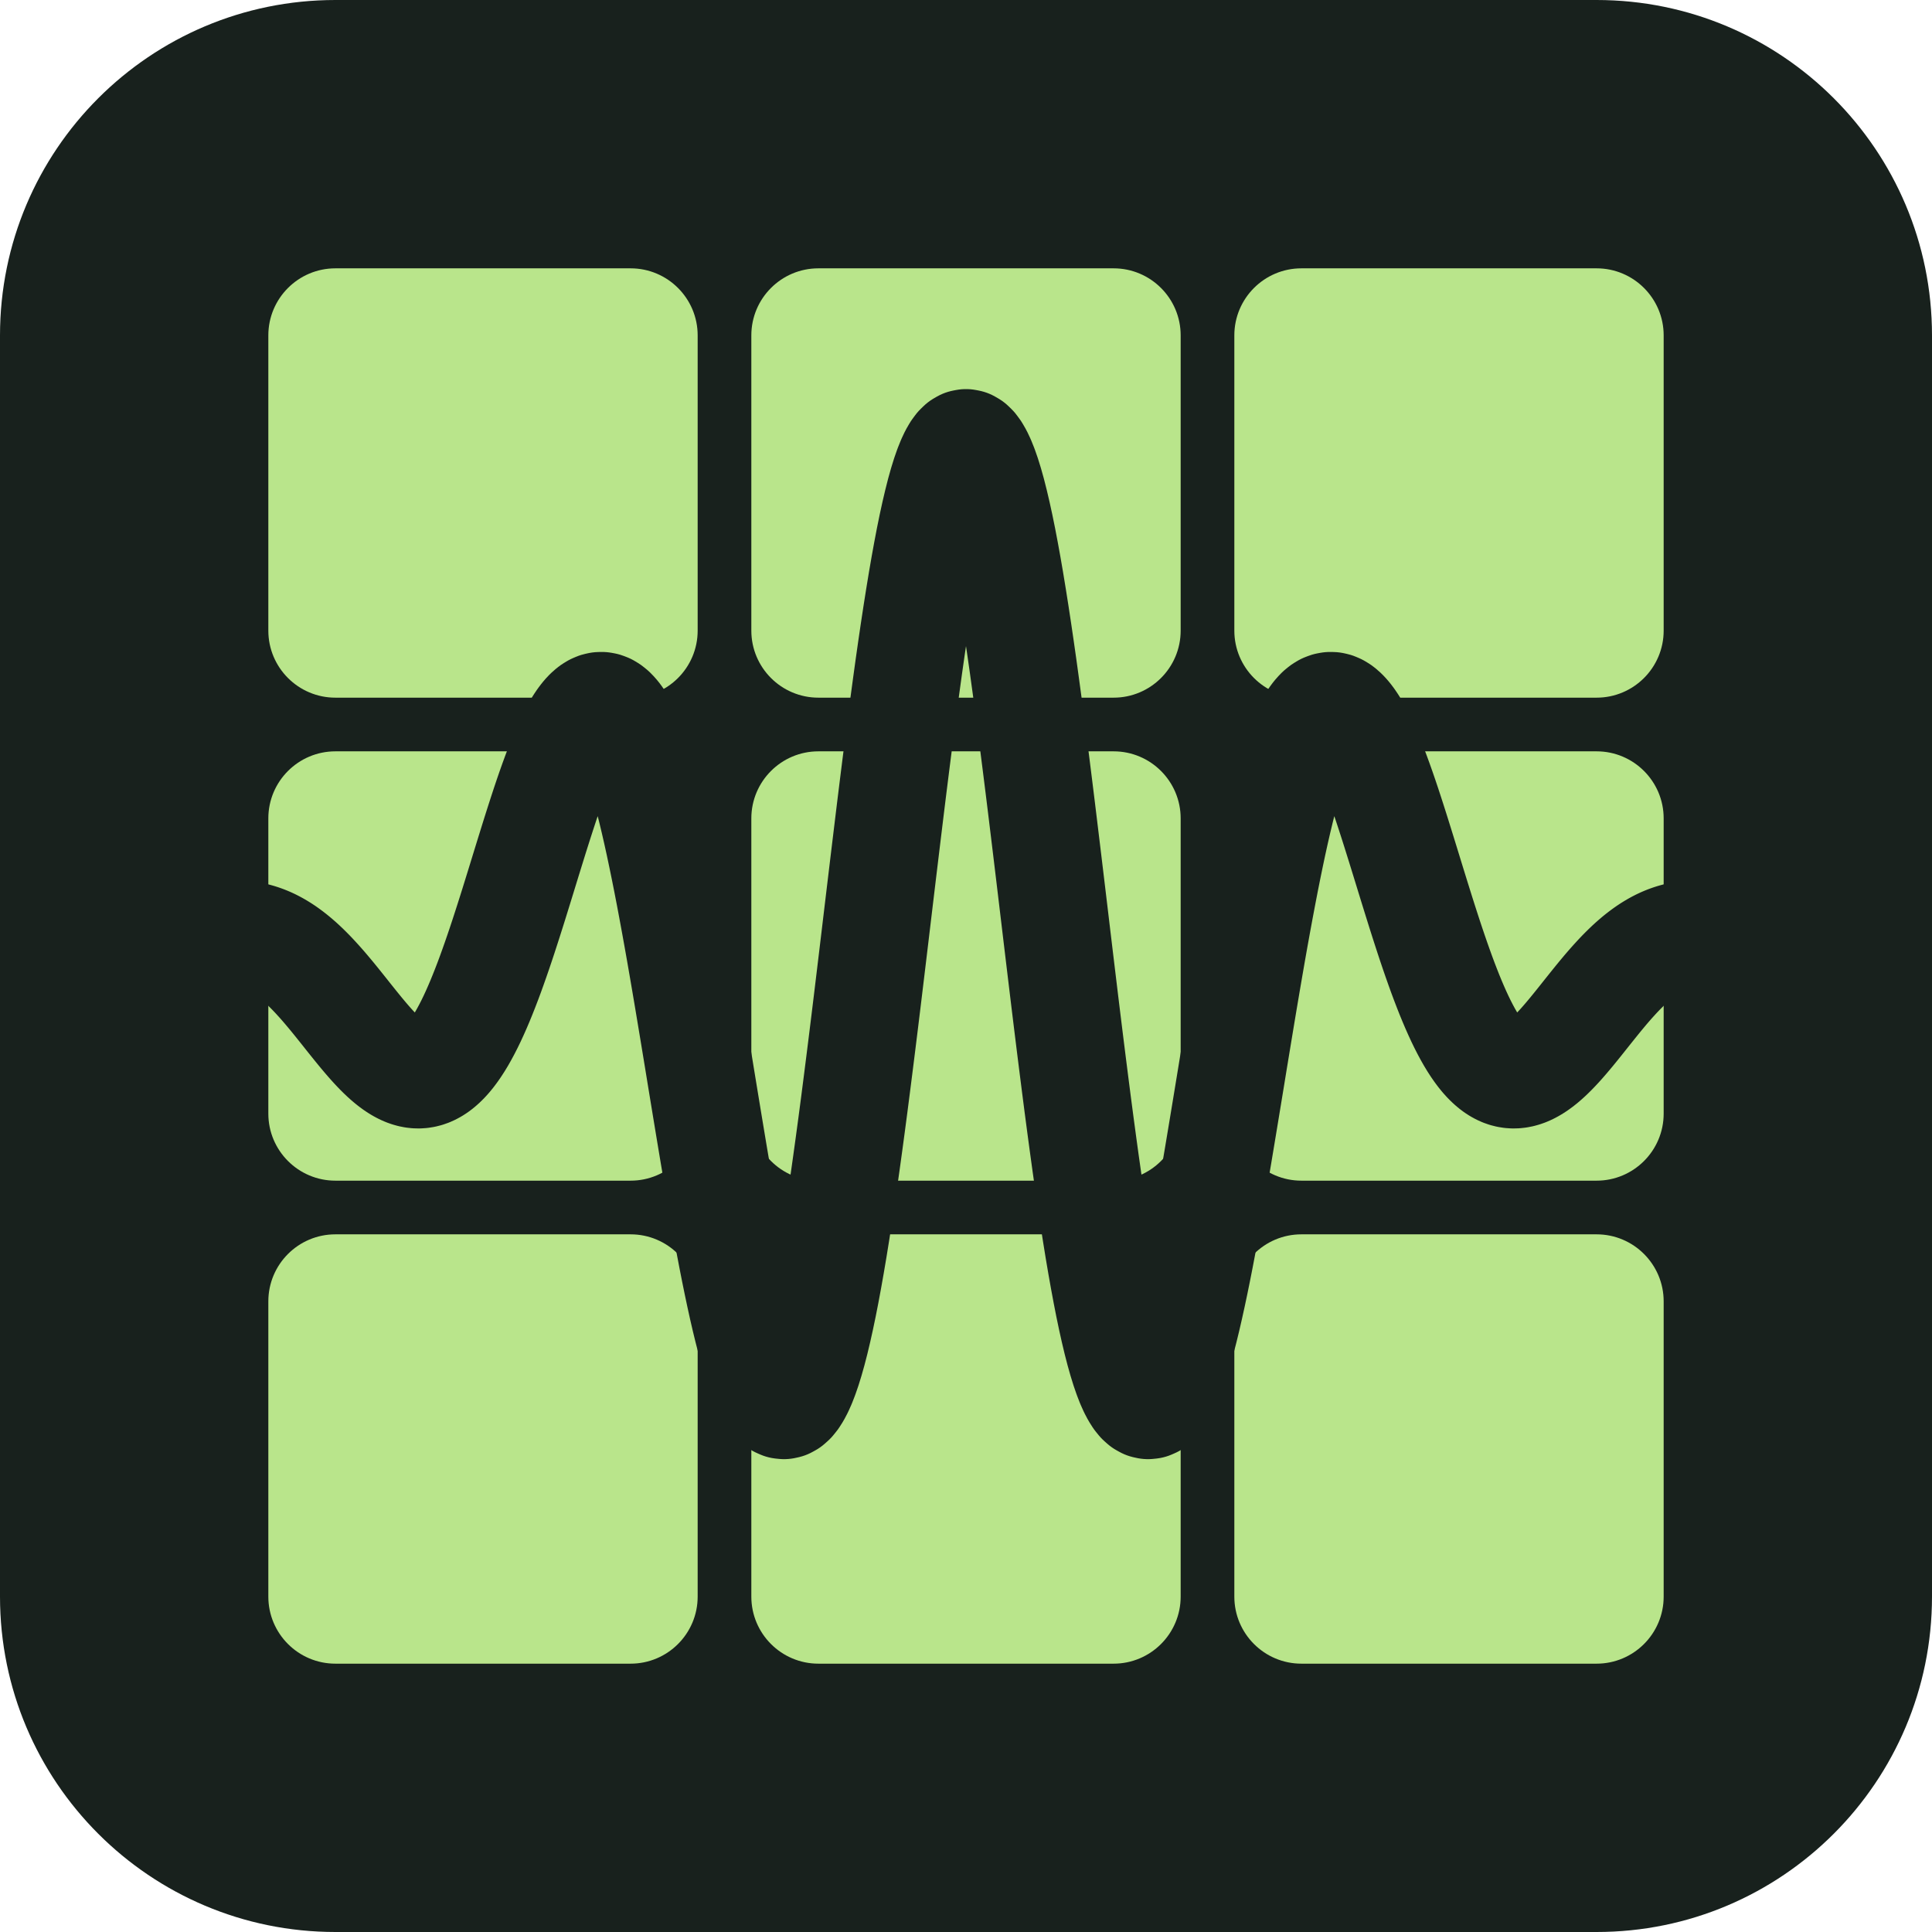
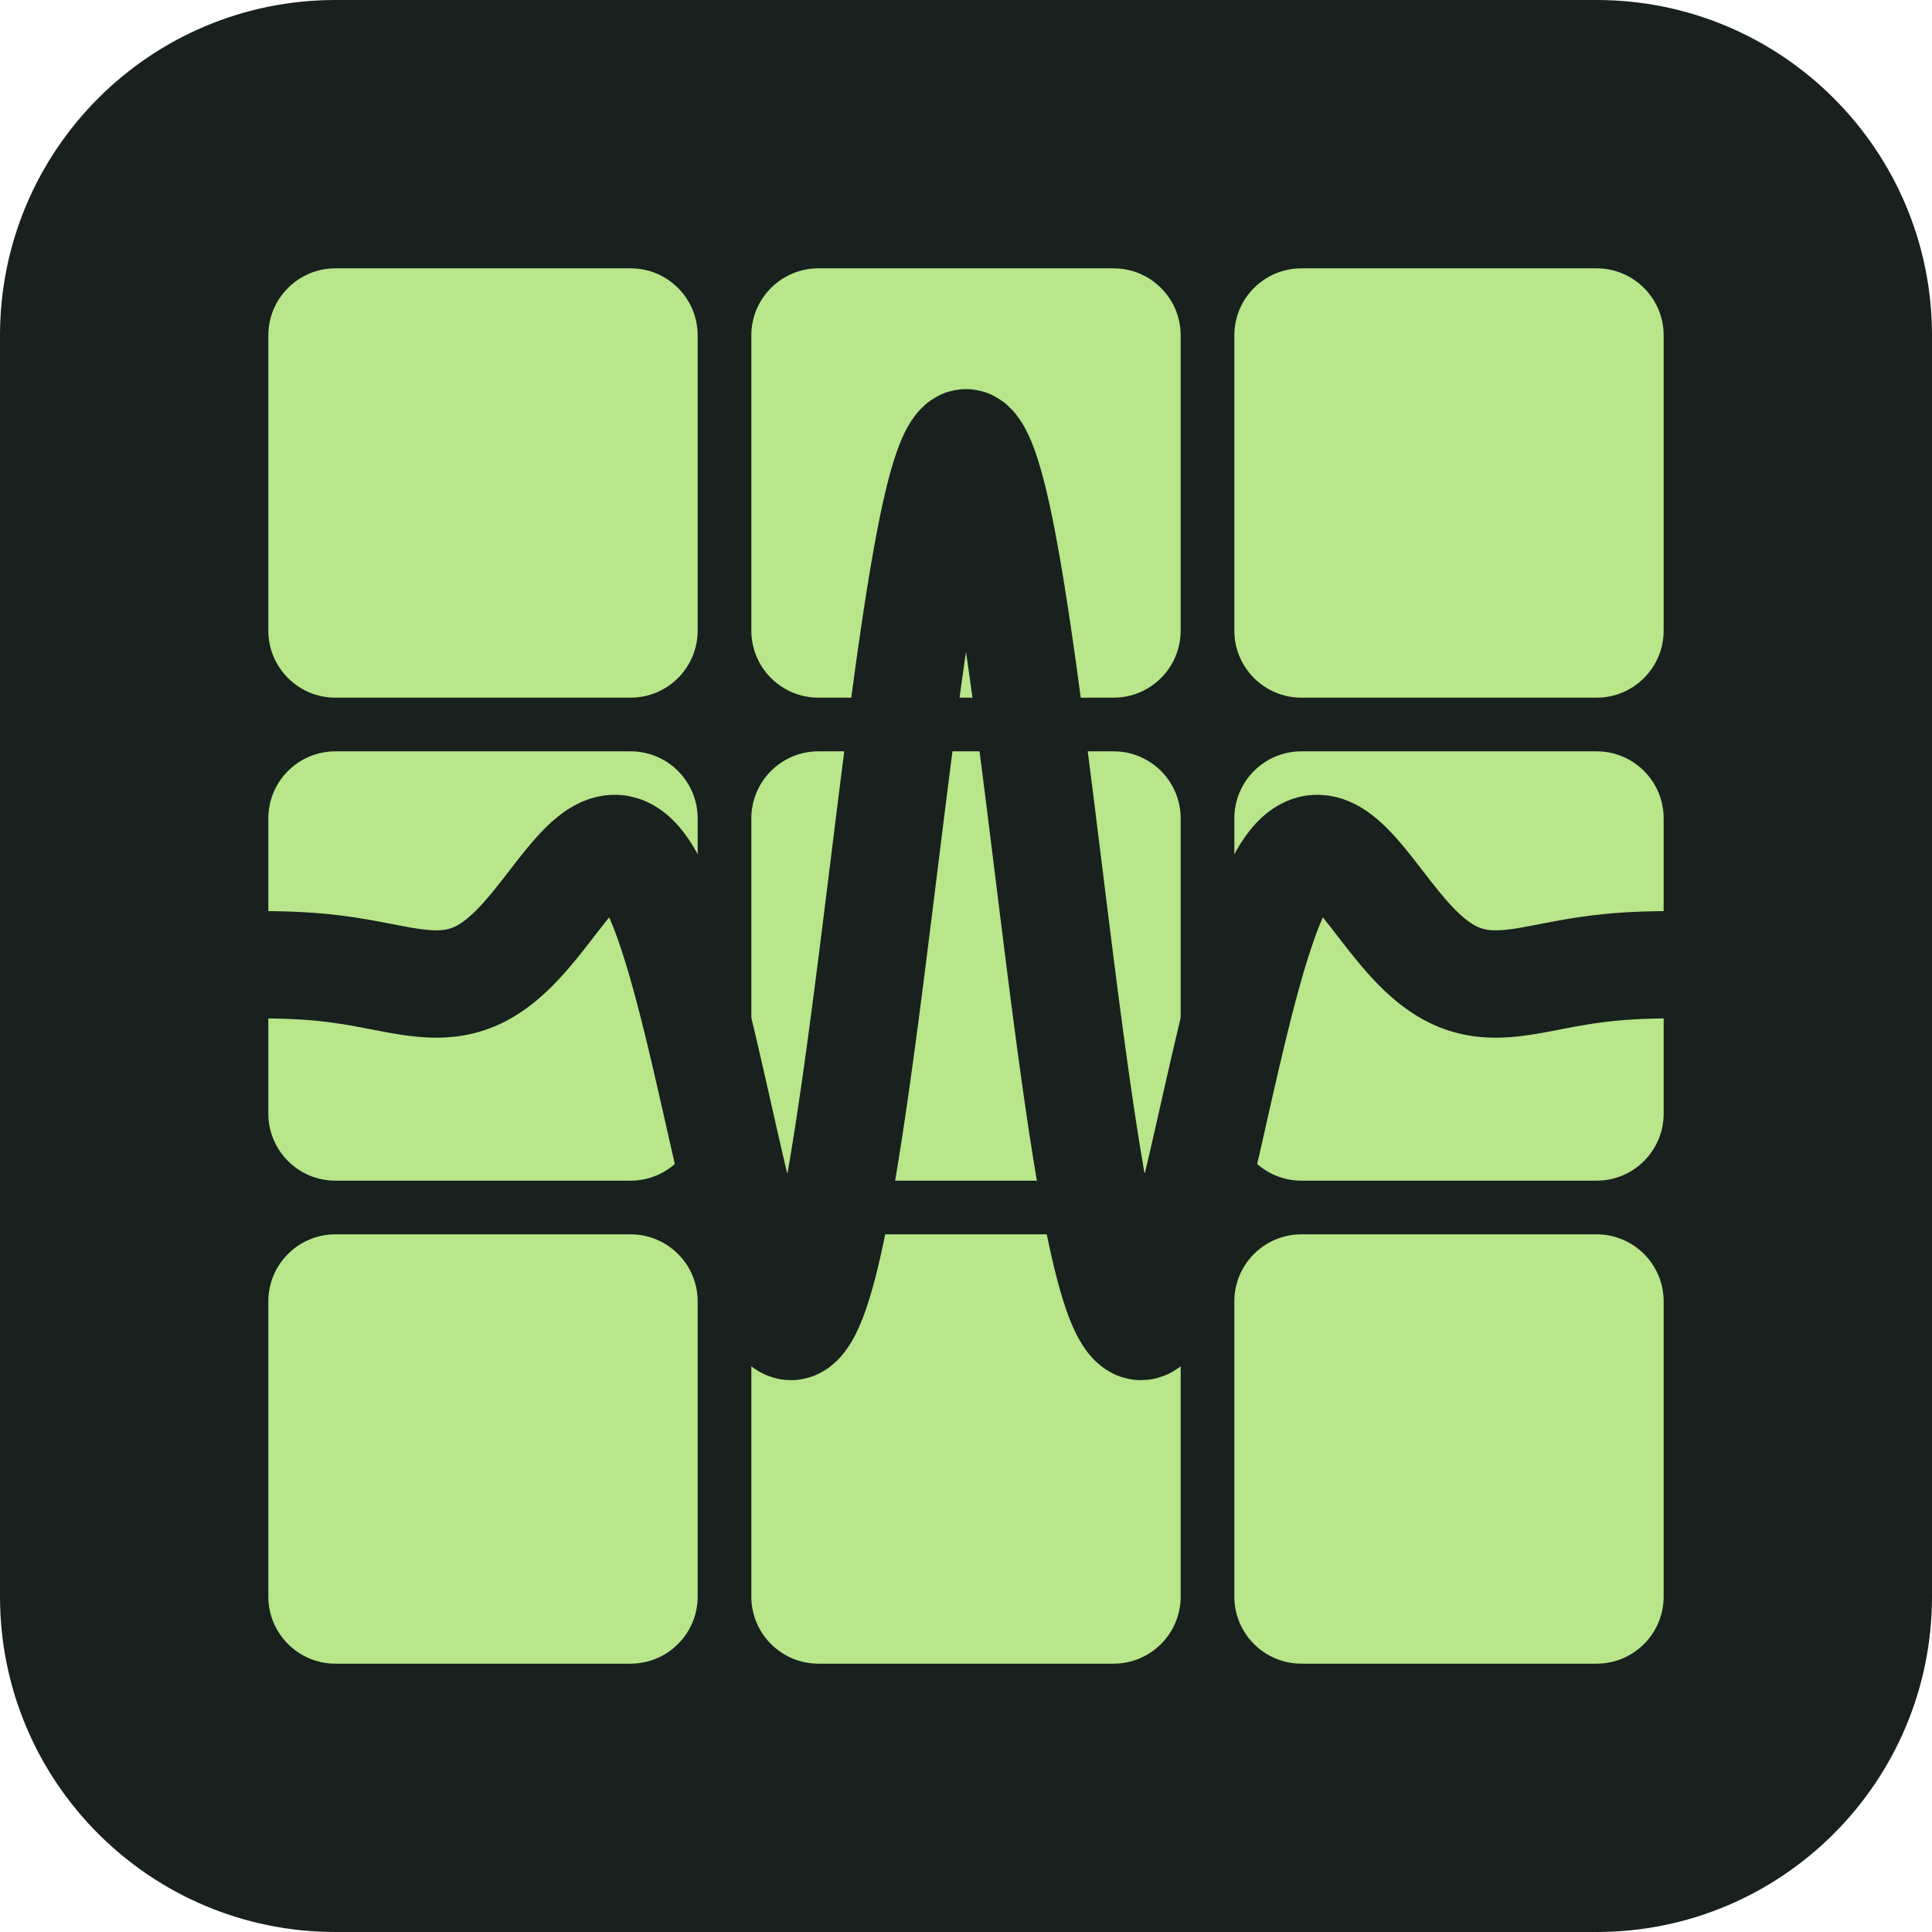
<svg xmlns="http://www.w3.org/2000/svg" viewBox="0 0 144 144">
  <rect width="144" height="144" rx="25" fill="#18211d" />
  <rect x="20" y="20" width="32" height="32" rx="5" fill="#b9e58b" />
  <rect x="56" y="20" width="32" height="32" rx="5" fill="#b9e58b" />
  <rect x="92" y="20" width="32" height="32" rx="5" fill="#b9e58b" />
  <rect x="20" y="56" width="32" height="32" rx="5" fill="#b9e58b" />
  <rect x="56" y="56" width="32" height="32" rx="5" fill="#b9e58b" />
  <rect x="92" y="56" width="32" height="32" rx="5" fill="#b9e58b" />
  <rect x="20" y="92" width="32" height="32" rx="5" fill="#b9e58b" />
  <rect x="56" y="92" width="32" height="32" rx="5" fill="#b9e58b" />
  <rect x="92" y="92" width="32" height="32" rx="5" fill="#b9e58b" />
-   <polyline points="10.000,71.636 10.194,71.579 10.387,71.520 10.581,71.460 10.775,71.399 10.969,71.336 11.162,71.272 11.356,71.208 11.550,71.142 11.744,71.076 11.938,71.008 12.131,70.941 12.325,70.873 12.519,70.805 12.713,70.737 12.906,70.669 13.100,70.601 13.294,70.534 13.488,70.468 13.681,70.402 13.875,70.338 14.069,70.275 14.262,70.213 14.456,70.153 14.650,70.095 14.844,70.039 15.037,69.986 15.231,69.935 15.425,69.887 15.619,69.842 15.812,69.800 16.006,69.762 16.200,69.728 16.394,69.698 16.587,69.672 16.781,69.650 16.975,69.633 17.169,69.621 17.363,69.614 17.556,69.613 17.750,69.617 17.944,69.626 18.137,69.642 18.331,69.664 18.525,69.692 18.719,69.727 18.913,69.768 19.106,69.816 19.300,69.871 19.494,69.933 19.688,70.002 19.881,70.078 20.075,70.161 20.269,70.252 20.462,70.351 20.656,70.456 20.850,70.570 21.044,70.690 21.238,70.818 21.431,70.954 21.625,71.097 21.819,71.247 22.012,71.404 22.206,71.568 22.400,71.739 22.594,71.917 22.788,72.101 22.981,72.292 23.175,72.488 23.369,72.691 23.562,72.899 23.756,73.112 23.950,73.329 24.144,73.552 24.337,73.778 24.531,74.009 24.725,74.242 24.919,74.479 25.113,74.718 25.306,74.959 25.500,75.201 25.694,75.444 25.887,75.688 26.081,75.931 26.275,76.174 26.469,76.415 26.663,76.654 26.856,76.891 27.050,77.124 27.244,77.354 27.438,77.579 27.631,77.799 27.825,78.013 28.019,78.221 28.212,78.422 28.406,78.614 28.600,78.798 28.794,78.973 28.988,79.138 29.181,79.292 29.375,79.435 29.569,79.566 29.762,79.684 29.956,79.789 30.150,79.881 30.344,79.958 30.538,80.019 30.731,80.066 30.925,80.095 31.119,80.109 31.312,80.105 31.506,80.083 31.700,80.043 31.894,79.985 32.087,79.907 32.281,79.810 32.475,79.694 32.669,79.558 32.862,79.401 33.056,79.224 33.250,79.027 33.444,78.810 33.638,78.571 33.831,78.312 34.025,78.032 34.219,77.732 34.413,77.412 34.606,77.071 34.800,76.710 34.994,76.330 35.188,75.930 35.381,75.512 35.575,75.075 35.769,74.620 35.962,74.148 36.156,73.659 36.350,73.154 36.544,72.634 36.737,72.099 36.931,71.550 37.125,70.989 37.319,70.416 37.513,69.832 37.706,69.238 37.900,68.636 38.094,68.025 38.288,67.409 38.481,66.787 38.675,66.161 38.869,65.533 39.062,64.904 39.256,64.274 39.450,63.646 39.644,63.020 39.837,62.399 40.031,61.784 40.225,61.176 40.419,60.577 40.612,59.988 40.806,59.411 41.000,58.847 41.194,58.298 41.388,57.766 41.581,57.251 41.775,56.756 41.969,56.281 42.163,55.829 42.356,55.401 42.550,54.998 42.744,54.621 42.938,54.273 43.131,53.953 43.325,53.665 43.519,53.408 43.712,53.184 43.906,52.994 44.100,52.840 44.294,52.722 44.487,52.640 44.681,52.597 44.875,52.593 45.069,52.629 45.263,52.704 45.456,52.821 45.650,52.979 45.844,53.179 46.038,53.420 46.231,53.704 46.425,54.031 46.619,54.400 46.812,54.811 47.006,55.265 47.200,55.761 47.394,56.298 47.587,56.877 47.781,57.496 47.975,58.155 48.169,58.854 48.362,59.591 48.556,60.366 48.750,61.177 48.944,62.023 49.138,62.903 49.331,63.816 49.525,64.760 49.719,65.734 49.913,66.736 50.106,67.764 50.300,68.816 50.494,69.892 50.688,70.987 50.881,72.102 51.075,73.233 51.269,74.379 51.462,75.536 51.656,76.703 51.850,77.878 52.044,79.058 52.237,80.241 52.431,81.424 52.625,82.604 52.819,83.779 53.013,84.947 53.206,86.105 53.400,87.251 53.594,88.381 53.788,89.493 53.981,90.585 54.175,91.654 54.369,92.697 54.562,93.713 54.756,94.698 54.950,95.650 55.144,96.566 55.337,97.445 55.531,98.284 55.725,99.081 55.919,99.833 56.112,100.539 56.306,101.197 56.500,101.804 56.694,102.359 56.888,102.860 57.081,103.305 57.275,103.694 57.469,104.024 57.663,104.294 57.856,104.504 58.050,104.651 58.244,104.736 58.438,104.757 58.631,104.714 58.825,104.607 59.019,104.434 59.212,104.196 59.406,103.893 59.600,103.524 59.794,103.090 59.987,102.592 60.181,102.029 60.375,101.403 60.569,100.714 60.763,99.963 60.956,99.152 61.150,98.281 61.344,97.352 61.538,96.366 61.731,95.326 61.925,94.232 62.119,93.087 62.312,91.893 62.506,90.651 62.700,89.366 62.894,88.037 63.087,86.669 63.281,85.264 63.475,83.824 63.669,82.352 63.862,80.852 64.056,79.325 64.250,77.776 64.444,76.207 64.638,74.622 64.831,73.023 65.025,71.414 65.219,69.798 65.412,68.179 65.606,66.560 65.800,64.943 65.994,63.334 66.188,61.735 66.381,60.148 66.575,58.579 66.769,57.030 66.963,55.504 67.156,54.004 67.350,52.534 67.544,51.098 67.737,49.697 67.931,48.335 68.125,47.015 68.319,45.741 68.513,44.513 68.706,43.336 68.900,42.212 69.094,41.143 69.287,40.131 69.481,39.180 69.675,38.290 69.869,37.464 70.062,36.703 70.256,36.010 70.450,35.386 70.644,34.832 70.838,34.349 71.031,33.939 71.225,33.602 71.419,33.339 71.612,33.151 71.806,33.038 72.000,33.000 72.194,33.038 72.388,33.151 72.581,33.339 72.775,33.602 72.969,33.939 73.162,34.349 73.356,34.832 73.550,35.386 73.744,36.010 73.938,36.703 74.131,37.464 74.325,38.290 74.519,39.180 74.713,40.131 74.906,41.143 75.100,42.212 75.294,43.336 75.487,44.513 75.681,45.741 75.875,47.015 76.069,48.335 76.263,49.697 76.456,51.098 76.650,52.534 76.844,54.004 77.037,55.504 77.231,57.030 77.425,58.579 77.619,60.148 77.812,61.735 78.006,63.334 78.200,64.943 78.394,66.560 78.588,68.179 78.781,69.798 78.975,71.414 79.169,73.023 79.362,74.622 79.556,76.207 79.750,77.776 79.944,79.325 80.138,80.852 80.331,82.352 80.525,83.824 80.719,85.264 80.912,86.669 81.106,88.037 81.300,89.366 81.494,90.651 81.688,91.893 81.881,93.087 82.075,94.232 82.269,95.326 82.463,96.366 82.656,97.352 82.850,98.281 83.044,99.152 83.237,99.963 83.431,100.714 83.625,101.403 83.819,102.029 84.013,102.592 84.206,103.090 84.400,103.524 84.594,103.893 84.787,104.196 84.981,104.434 85.175,104.607 85.369,104.714 85.562,104.757 85.756,104.736 85.950,104.651 86.144,104.504 86.338,104.294 86.531,104.024 86.725,103.694 86.919,103.305 87.112,102.860 87.306,102.359 87.500,101.804 87.694,101.197 87.888,100.539 88.081,99.833 88.275,99.081 88.469,98.284 88.662,97.445 88.856,96.566 89.050,95.650 89.244,94.698 89.438,93.713 89.631,92.697 89.825,91.654 90.019,90.585 90.213,89.493 90.406,88.381 90.600,87.251 90.794,86.105 90.987,84.947 91.181,83.779 91.375,82.604 91.569,81.424 91.763,80.241 91.956,79.058 92.150,77.878 92.344,76.703 92.537,75.536 92.731,74.379 92.925,73.233 93.119,72.102 93.312,70.987 93.506,69.892 93.700,68.816 93.894,67.764 94.088,66.736 94.281,65.734 94.475,64.760 94.669,63.816 94.862,62.903 95.056,62.023 95.250,61.177 95.444,60.366 95.638,59.591 95.831,58.854 96.025,58.155 96.219,57.496 96.412,56.877 96.606,56.298 96.800,55.761 96.994,55.265 97.188,54.811 97.381,54.400 97.575,54.031 97.769,53.704 97.963,53.420 98.156,53.179 98.350,52.979 98.544,52.821 98.737,52.704 98.931,52.629 99.125,52.593 99.319,52.597 99.513,52.640 99.706,52.722 99.900,52.840 100.094,52.994 100.287,53.184 100.481,53.408 100.675,53.665 100.869,53.953 101.062,54.273 101.256,54.621 101.450,54.998 101.644,55.401 101.838,55.829 102.031,56.281 102.225,56.756 102.419,57.251 102.612,57.766 102.806,58.298 103.000,58.847 103.194,59.411 103.388,59.988 103.581,60.577 103.775,61.176 103.969,61.784 104.162,62.399 104.356,63.020 104.550,63.646 104.744,64.274 104.938,64.904 105.131,65.533 105.325,66.161 105.519,66.787 105.713,67.409 105.906,68.025 106.100,68.636 106.294,69.238 106.487,69.832 106.681,70.416 106.875,70.989 107.069,71.550 107.263,72.099 107.456,72.634 107.650,73.154 107.844,73.659 108.037,74.148 108.231,74.620 108.425,75.075 108.619,75.512 108.812,75.930 109.006,76.330 109.200,76.710 109.394,77.071 109.588,77.412 109.781,77.732 109.975,78.032 110.169,78.312 110.362,78.571 110.556,78.810 110.750,79.027 110.944,79.224 111.138,79.401 111.331,79.558 111.525,79.694 111.719,79.810 111.912,79.907 112.106,79.985 112.300,80.043 112.494,80.083 112.688,80.105 112.881,80.109 113.075,80.095 113.269,80.066 113.463,80.019 113.656,79.958 113.850,79.881 114.044,79.789 114.237,79.684 114.431,79.566 114.625,79.435 114.819,79.292 115.013,79.138 115.206,78.973 115.400,78.798 115.594,78.614 115.787,78.422 115.981,78.221 116.175,78.013 116.369,77.799 116.562,77.579 116.756,77.354 116.950,77.124 117.144,76.891 117.338,76.654 117.531,76.415 117.725,76.174 117.919,75.931 118.112,75.688 118.306,75.444 118.500,75.201 118.694,74.959 118.888,74.718 119.081,74.479 119.275,74.242 119.469,74.009 119.662,73.778 119.856,73.552 120.050,73.329 120.244,73.112 120.438,72.899 120.631,72.691 120.825,72.488 121.019,72.292 121.213,72.101 121.406,71.917 121.600,71.739 121.794,71.568 121.987,71.404 122.181,71.247 122.375,71.097 122.569,70.954 122.763,70.818 122.956,70.690 123.150,70.570 123.344,70.456 123.537,70.351 123.731,70.252 123.925,70.161 124.119,70.078 124.312,70.002 124.506,69.933 124.700,69.871 124.894,69.816 125.088,69.768 125.281,69.727 125.475,69.692 125.669,69.664 125.862,69.642 126.056,69.626 126.250,69.617 126.444,69.613 126.638,69.614 126.831,69.621 127.025,69.633 127.219,69.650 127.412,69.672 127.606,69.698 127.800,69.728 127.994,69.762 128.188,69.800 128.381,69.842 128.575,69.887 128.769,69.935 128.963,69.986 129.156,70.039 129.350,70.095 129.544,70.153 129.738,70.213 129.931,70.275 130.125,70.338 130.319,70.402 130.512,70.468 130.706,70.534 130.900,70.601 131.094,70.669 131.287,70.737 131.481,70.805 131.675,70.873 131.869,70.941 132.062,71.008 132.256,71.076 132.450,71.142 132.644,71.208 132.838,71.272 133.031,71.336 133.225,71.399 133.419,71.460 133.613,71.520 133.806,71.579 134.000,71.636" fill="none" stroke="#18211d" stroke-width="8" stroke-linecap="round" stroke-linejoin="round" />
+   <polyline points="10.000,71.995 10.194,71.994 10.387,71.993 10.581,71.992 10.775,71.991 10.969,71.990 11.162,71.988 11.356,71.987 11.550,71.986 11.744,71.984 11.938,71.982 12.131,71.981 12.325,71.979 12.519,71.977 12.713,71.975 12.906,71.973 13.100,71.971 13.294,71.969 13.488,71.967 13.681,71.964 13.875,71.962 14.069,71.959 14.262,71.957 14.456,71.954 14.650,71.952 14.844,71.949 15.037,71.946 15.231,71.944 15.425,71.941 15.619,71.938 15.812,71.935 16.006,71.933 16.200,71.930 16.394,71.927 16.587,71.925 16.781,71.922 16.975,71.920 17.169,71.917 17.363,71.915 17.556,71.913 17.750,71.911 17.944,71.909 18.137,71.908 18.331,71.907 18.525,71.906 18.719,71.905 18.913,71.904 19.106,71.904 19.300,71.905 19.494,71.905 19.688,71.906 19.881,71.908 20.075,71.910 20.269,71.912 20.462,71.915 20.656,71.919 20.850,71.923 21.044,71.928 21.238,71.934 21.431,71.940 21.625,71.947 21.819,71.955 22.012,71.964 22.206,71.973 22.400,71.983 22.594,71.995 22.788,72.007 22.981,72.020 23.175,72.034 23.369,72.049 23.562,72.065 23.756,72.082 23.950,72.101 24.144,72.120 24.337,72.140 24.531,72.162 24.725,72.184 24.919,72.208 25.113,72.233 25.306,72.259 25.500,72.285 25.694,72.313 25.887,72.342 26.081,72.372 26.275,72.403 26.469,72.435 26.663,72.468 26.856,72.501 27.050,72.536 27.244,72.571 27.438,72.606 27.631,72.642 27.825,72.679 28.019,72.716 28.212,72.753 28.406,72.790 28.600,72.828 28.794,72.865 28.988,72.902 29.181,72.939 29.375,72.976 29.569,73.011 29.762,73.046 29.956,73.080 30.150,73.113 30.344,73.144 30.538,73.174 30.731,73.202 30.925,73.228 31.119,73.252 31.312,73.274 31.506,73.293 31.700,73.309 31.894,73.322 32.087,73.333 32.281,73.339 32.475,73.342 32.669,73.341 32.862,73.336 33.056,73.326 33.250,73.312 33.444,73.293 33.638,73.268 33.831,73.239 34.025,73.203 34.219,73.162 34.413,73.115 34.606,73.062 34.800,73.003 34.994,72.937 35.188,72.864 35.381,72.784 35.575,72.698 35.769,72.604 35.962,72.503 36.156,72.395 36.350,72.279 36.544,72.155 36.737,72.025 36.931,71.886 37.125,71.740 37.319,71.587 37.513,71.426 37.706,71.258 37.900,71.083 38.094,70.901 38.288,70.711 38.481,70.515 38.675,70.313 38.869,70.104 39.062,69.890 39.256,69.669 39.450,69.444 39.644,69.214 39.837,68.979 40.031,68.741 40.225,68.499 40.419,68.254 40.612,68.007 40.806,67.758 41.000,67.507 41.194,67.257 41.388,67.007 41.581,66.757 41.775,66.509 41.969,66.264 42.163,66.022 42.356,65.784 42.550,65.551 42.744,65.324 42.938,65.104 43.131,64.891 43.325,64.687 43.519,64.492 43.712,64.307 43.906,64.134 44.100,63.974 44.294,63.826 44.487,63.693 44.681,63.575 44.875,63.473 45.069,63.389 45.263,63.322 45.456,63.275 45.650,63.247 45.844,63.240 46.038,63.254 46.231,63.291 46.425,63.350 46.619,63.434 46.812,63.542 47.006,63.675 47.200,63.834 47.394,64.020 47.587,64.232 47.781,64.471 47.975,64.738 48.169,65.032 48.362,65.355 48.556,65.706 48.750,66.085 48.944,66.493 49.138,66.928 49.331,67.392 49.525,67.884 49.719,68.403 49.913,68.949 50.106,69.521 50.300,70.119 50.494,70.743 50.688,71.391 50.881,72.062 51.075,72.756 51.269,73.471 51.462,74.207 51.656,74.961 51.850,75.734 52.044,76.522 52.237,77.326 52.431,78.142 52.625,78.970 52.819,79.807 53.013,80.653 53.206,81.504 53.400,82.359 53.594,83.217 53.788,84.074 53.981,84.928 54.175,85.779 54.369,86.622 54.562,87.456 54.756,88.279 54.950,89.088 55.144,89.882 55.337,90.656 55.531,91.410 55.725,92.141 55.919,92.846 56.112,93.523 56.306,94.170 56.500,94.784 56.694,95.364 56.888,95.907 57.081,96.410 57.275,96.872 57.469,97.291 57.663,97.664 57.856,97.991 58.050,98.268 58.244,98.495 58.438,98.669 58.631,98.790 58.825,98.856 59.019,98.866 59.212,98.818 59.406,98.711 59.600,98.546 59.794,98.321 59.987,98.035 60.181,97.688 60.375,97.281 60.569,96.812 60.763,96.282 60.956,95.691 61.150,95.040 61.344,94.330 61.538,93.560 61.731,92.732 61.925,91.847 62.119,90.907 62.312,89.912 62.506,88.864 62.700,87.765 62.894,86.618 63.087,85.423 63.281,84.183 63.475,82.901 63.669,81.579 63.862,80.220 64.056,78.827 64.250,77.401 64.444,75.947 64.638,74.468 64.831,72.966 65.025,71.445 65.219,69.909 65.412,68.360 65.606,66.803 65.800,65.240 65.994,63.677 66.188,62.115 66.381,60.559 66.575,59.013 66.769,57.481 66.963,55.965 67.156,54.470 67.350,52.999 67.544,51.557 67.737,50.145 67.931,48.769 68.125,47.431 68.319,46.135 68.513,44.884 68.706,43.682 68.900,42.530 69.094,41.433 69.287,40.392 69.481,39.411 69.675,38.493 69.869,37.639 70.062,36.851 70.256,36.132 70.450,35.484 70.644,34.908 70.838,34.406 71.031,33.979 71.225,33.628 71.419,33.354 71.612,33.157 71.806,33.039 72.000,33.000 72.194,33.039 72.388,33.157 72.581,33.354 72.775,33.628 72.969,33.979 73.162,34.406 73.356,34.908 73.550,35.484 73.744,36.132 73.938,36.851 74.131,37.639 74.325,38.493 74.519,39.411 74.713,40.392 74.906,41.433 75.100,42.530 75.294,43.682 75.487,44.884 75.681,46.135 75.875,47.431 76.069,48.769 76.263,50.145 76.456,51.557 76.650,52.999 76.844,54.470 77.037,55.965 77.231,57.481 77.425,59.013 77.619,60.559 77.812,62.115 78.006,63.677 78.200,65.240 78.394,66.803 78.588,68.360 78.781,69.909 78.975,71.445 79.169,72.966 79.362,74.468 79.556,75.947 79.750,77.401 79.944,78.827 80.138,80.220 80.331,81.579 80.525,82.901 80.719,84.183 80.912,85.423 81.106,86.618 81.300,87.765 81.494,88.864 81.688,89.912 81.881,90.907 82.075,91.847 82.269,92.732 82.463,93.560 82.656,94.330 82.850,95.040 83.044,95.691 83.237,96.282 83.431,96.812 83.625,97.281 83.819,97.688 84.013,98.035 84.206,98.321 84.400,98.546 84.594,98.711 84.787,98.818 84.981,98.866 85.175,98.856 85.369,98.790 85.562,98.669 85.756,98.495 85.950,98.268 86.144,97.991 86.338,97.664 86.531,97.291 86.725,96.872 86.919,96.410 87.112,95.907 87.306,95.364 87.500,94.784 87.694,94.170 87.888,93.523 88.081,92.846 88.275,92.141 88.469,91.410 88.662,90.656 88.856,89.882 89.050,89.088 89.244,88.279 89.438,87.456 89.631,86.622 89.825,85.779 90.019,84.928 90.213,84.074 90.406,83.217 90.600,82.359 90.794,81.504 90.987,80.653 91.181,79.807 91.375,78.970 91.569,78.142 91.763,77.326 91.956,76.522 92.150,75.734 92.344,74.961 92.537,74.207 92.731,73.471 92.925,72.756 93.119,72.062 93.312,71.391 93.506,70.743 93.700,70.119 93.894,69.521 94.088,68.949 94.281,68.403 94.475,67.884 94.669,67.392 94.862,66.928 95.056,66.493 95.250,66.085 95.444,65.706 95.638,65.355 95.831,65.032 96.025,64.738 96.219,64.471 96.412,64.232 96.606,64.020 96.800,63.834 96.994,63.675 97.188,63.542 97.381,63.434 97.575,63.350 97.769,63.291 97.963,63.254 98.156,63.240 98.350,63.247 98.544,63.275 98.737,63.322 98.931,63.389 99.125,63.473 99.319,63.575 99.513,63.693 99.706,63.826 99.900,63.974 100.094,64.134 100.287,64.307 100.481,64.492 100.675,64.687 100.869,64.891 101.062,65.104 101.256,65.324 101.450,65.551 101.644,65.784 101.838,66.022 102.031,66.264 102.225,66.509 102.419,66.757 102.612,67.007 102.806,67.257 103.000,67.507 103.194,67.758 103.388,68.007 103.581,68.254 103.775,68.499 103.969,68.741 104.162,68.979 104.356,69.214 104.550,69.444 104.744,69.669 104.938,69.890 105.131,70.104 105.325,70.313 105.519,70.515 105.713,70.711 105.906,70.901 106.100,71.083 106.294,71.258 106.487,71.426 106.681,71.587 106.875,71.740 107.069,71.886 107.263,72.025 107.456,72.155 107.650,72.279 107.844,72.395 108.037,72.503 108.231,72.604 108.425,72.698 108.619,72.784 108.812,72.864 109.006,72.937 109.200,73.003 109.394,73.062 109.588,73.115 109.781,73.162 109.975,73.203 110.169,73.239 110.362,73.268 110.556,73.293 110.750,73.312 110.944,73.326 111.138,73.336 111.331,73.341 111.525,73.342 111.719,73.339 111.912,73.333 112.106,73.322 112.300,73.309 112.494,73.293 112.688,73.274 112.881,73.252 113.075,73.228 113.269,73.202 113.463,73.174 113.656,73.144 113.850,73.113 114.044,73.080 114.237,73.046 114.431,73.011 114.625,72.976 114.819,72.939 115.013,72.902 115.206,72.865 115.400,72.828 115.594,72.790 115.787,72.753 115.981,72.716 116.175,72.679 116.369,72.642 116.562,72.606 116.756,72.571 116.950,72.536 117.144,72.501 117.338,72.468 117.531,72.435 117.725,72.403 117.919,72.372 118.112,72.342 118.306,72.313 118.500,72.285 118.694,72.259 118.888,72.233 119.081,72.208 119.275,72.184 119.469,72.162 119.662,72.140 119.856,72.120 120.050,72.101 120.244,72.082 120.438,72.065 120.631,72.049 120.825,72.034 121.019,72.020 121.213,72.007 121.406,71.995 121.600,71.983 121.794,71.973 121.987,71.964 122.181,71.955 122.375,71.947 122.569,71.940 122.763,71.934 122.956,71.928 123.150,71.923 123.344,71.919 123.537,71.915 123.731,71.912 123.925,71.910 124.119,71.908 124.312,71.906 124.506,71.905 124.700,71.905 124.894,71.904 125.088,71.904 125.281,71.905 125.475,71.906 125.669,71.907 125.862,71.908 126.056,71.909 126.250,71.911 126.444,71.913 126.638,71.915 126.831,71.917 127.025,71.920 127.219,71.922 127.412,71.925 127.606,71.927 127.800,71.930 127.994,71.933 128.188,71.935 128.381,71.938 128.575,71.941 128.769,71.944 128.963,71.946 129.156,71.949 129.350,71.952 129.544,71.954 129.738,71.957 129.931,71.959 130.125,71.962 130.319,71.964 130.512,71.967 130.706,71.969 130.900,71.971 131.094,71.973 131.287,71.975 131.481,71.977 131.675,71.979 131.869,71.981 132.062,71.982 132.256,71.984 132.450,71.986 132.644,71.987 132.838,71.988 133.031,71.990 133.225,71.991 133.419,71.992 133.613,71.993 133.806,71.994 134.000,71.995" fill="none" stroke="#18211d" stroke-width="8" stroke-linecap="round" stroke-linejoin="round" />
</svg>
